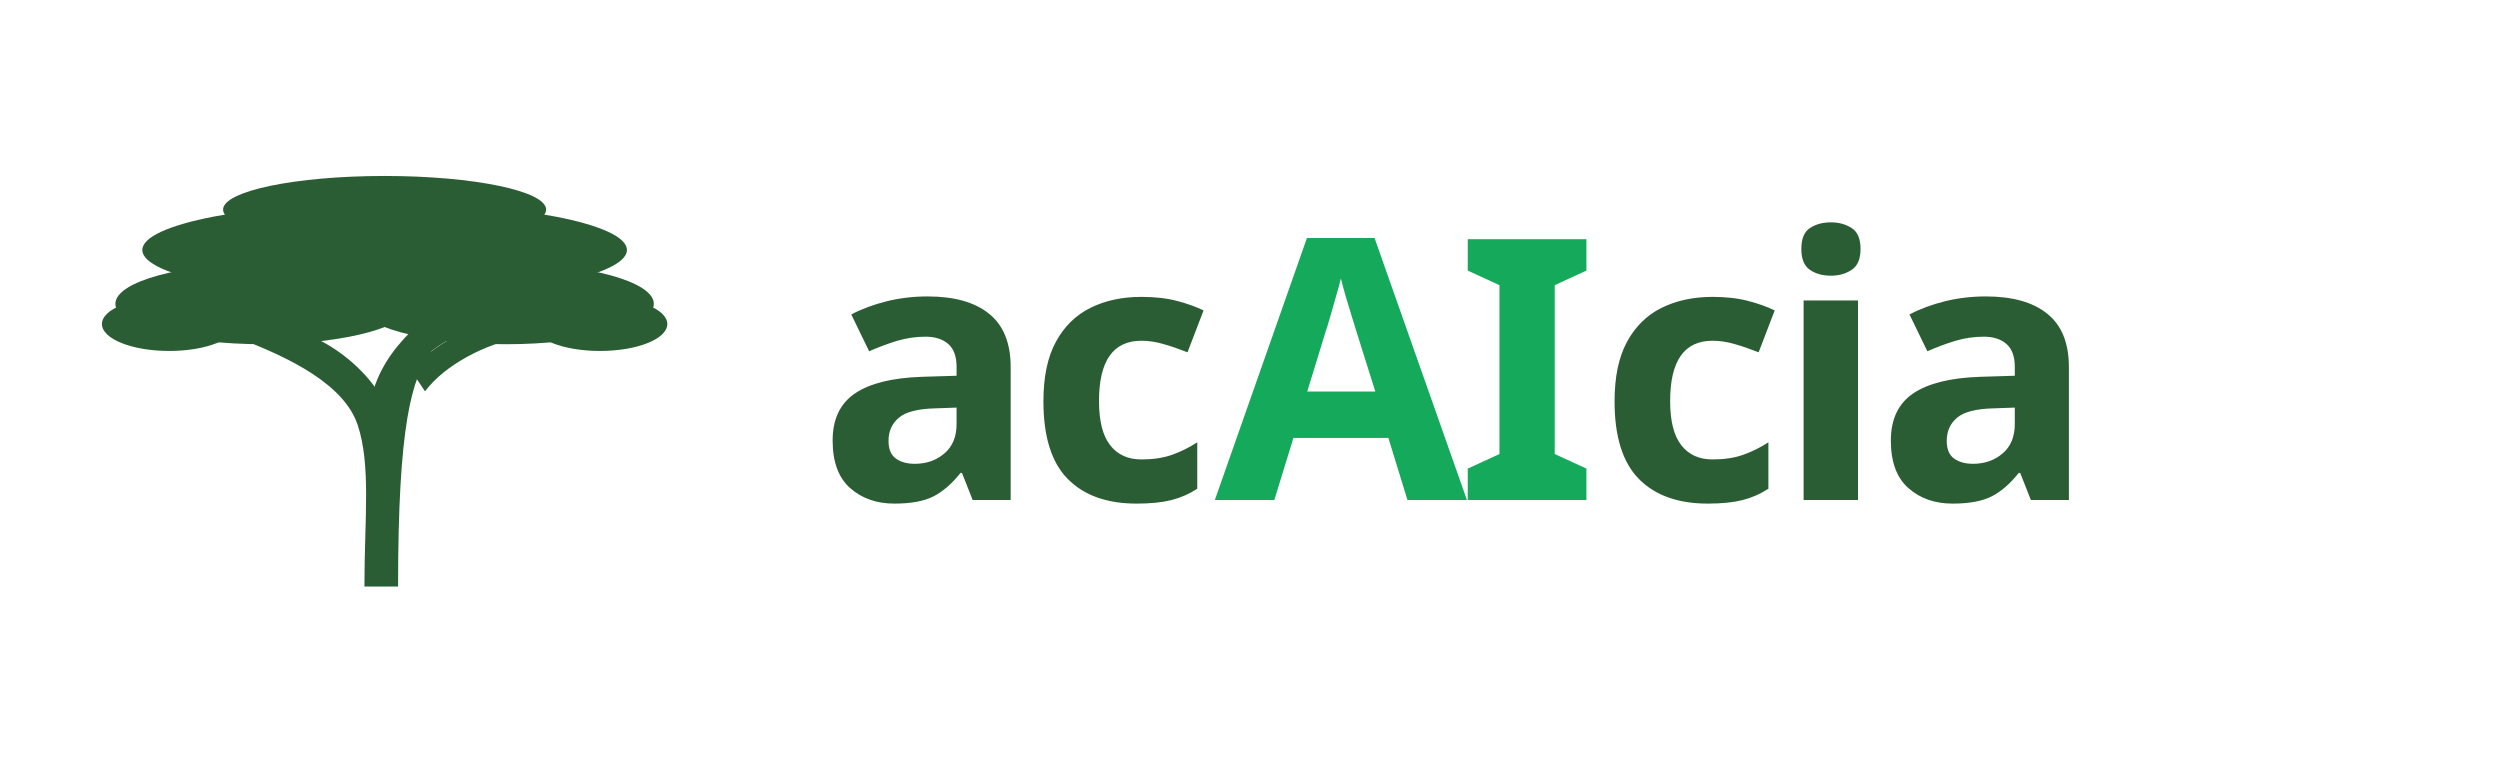
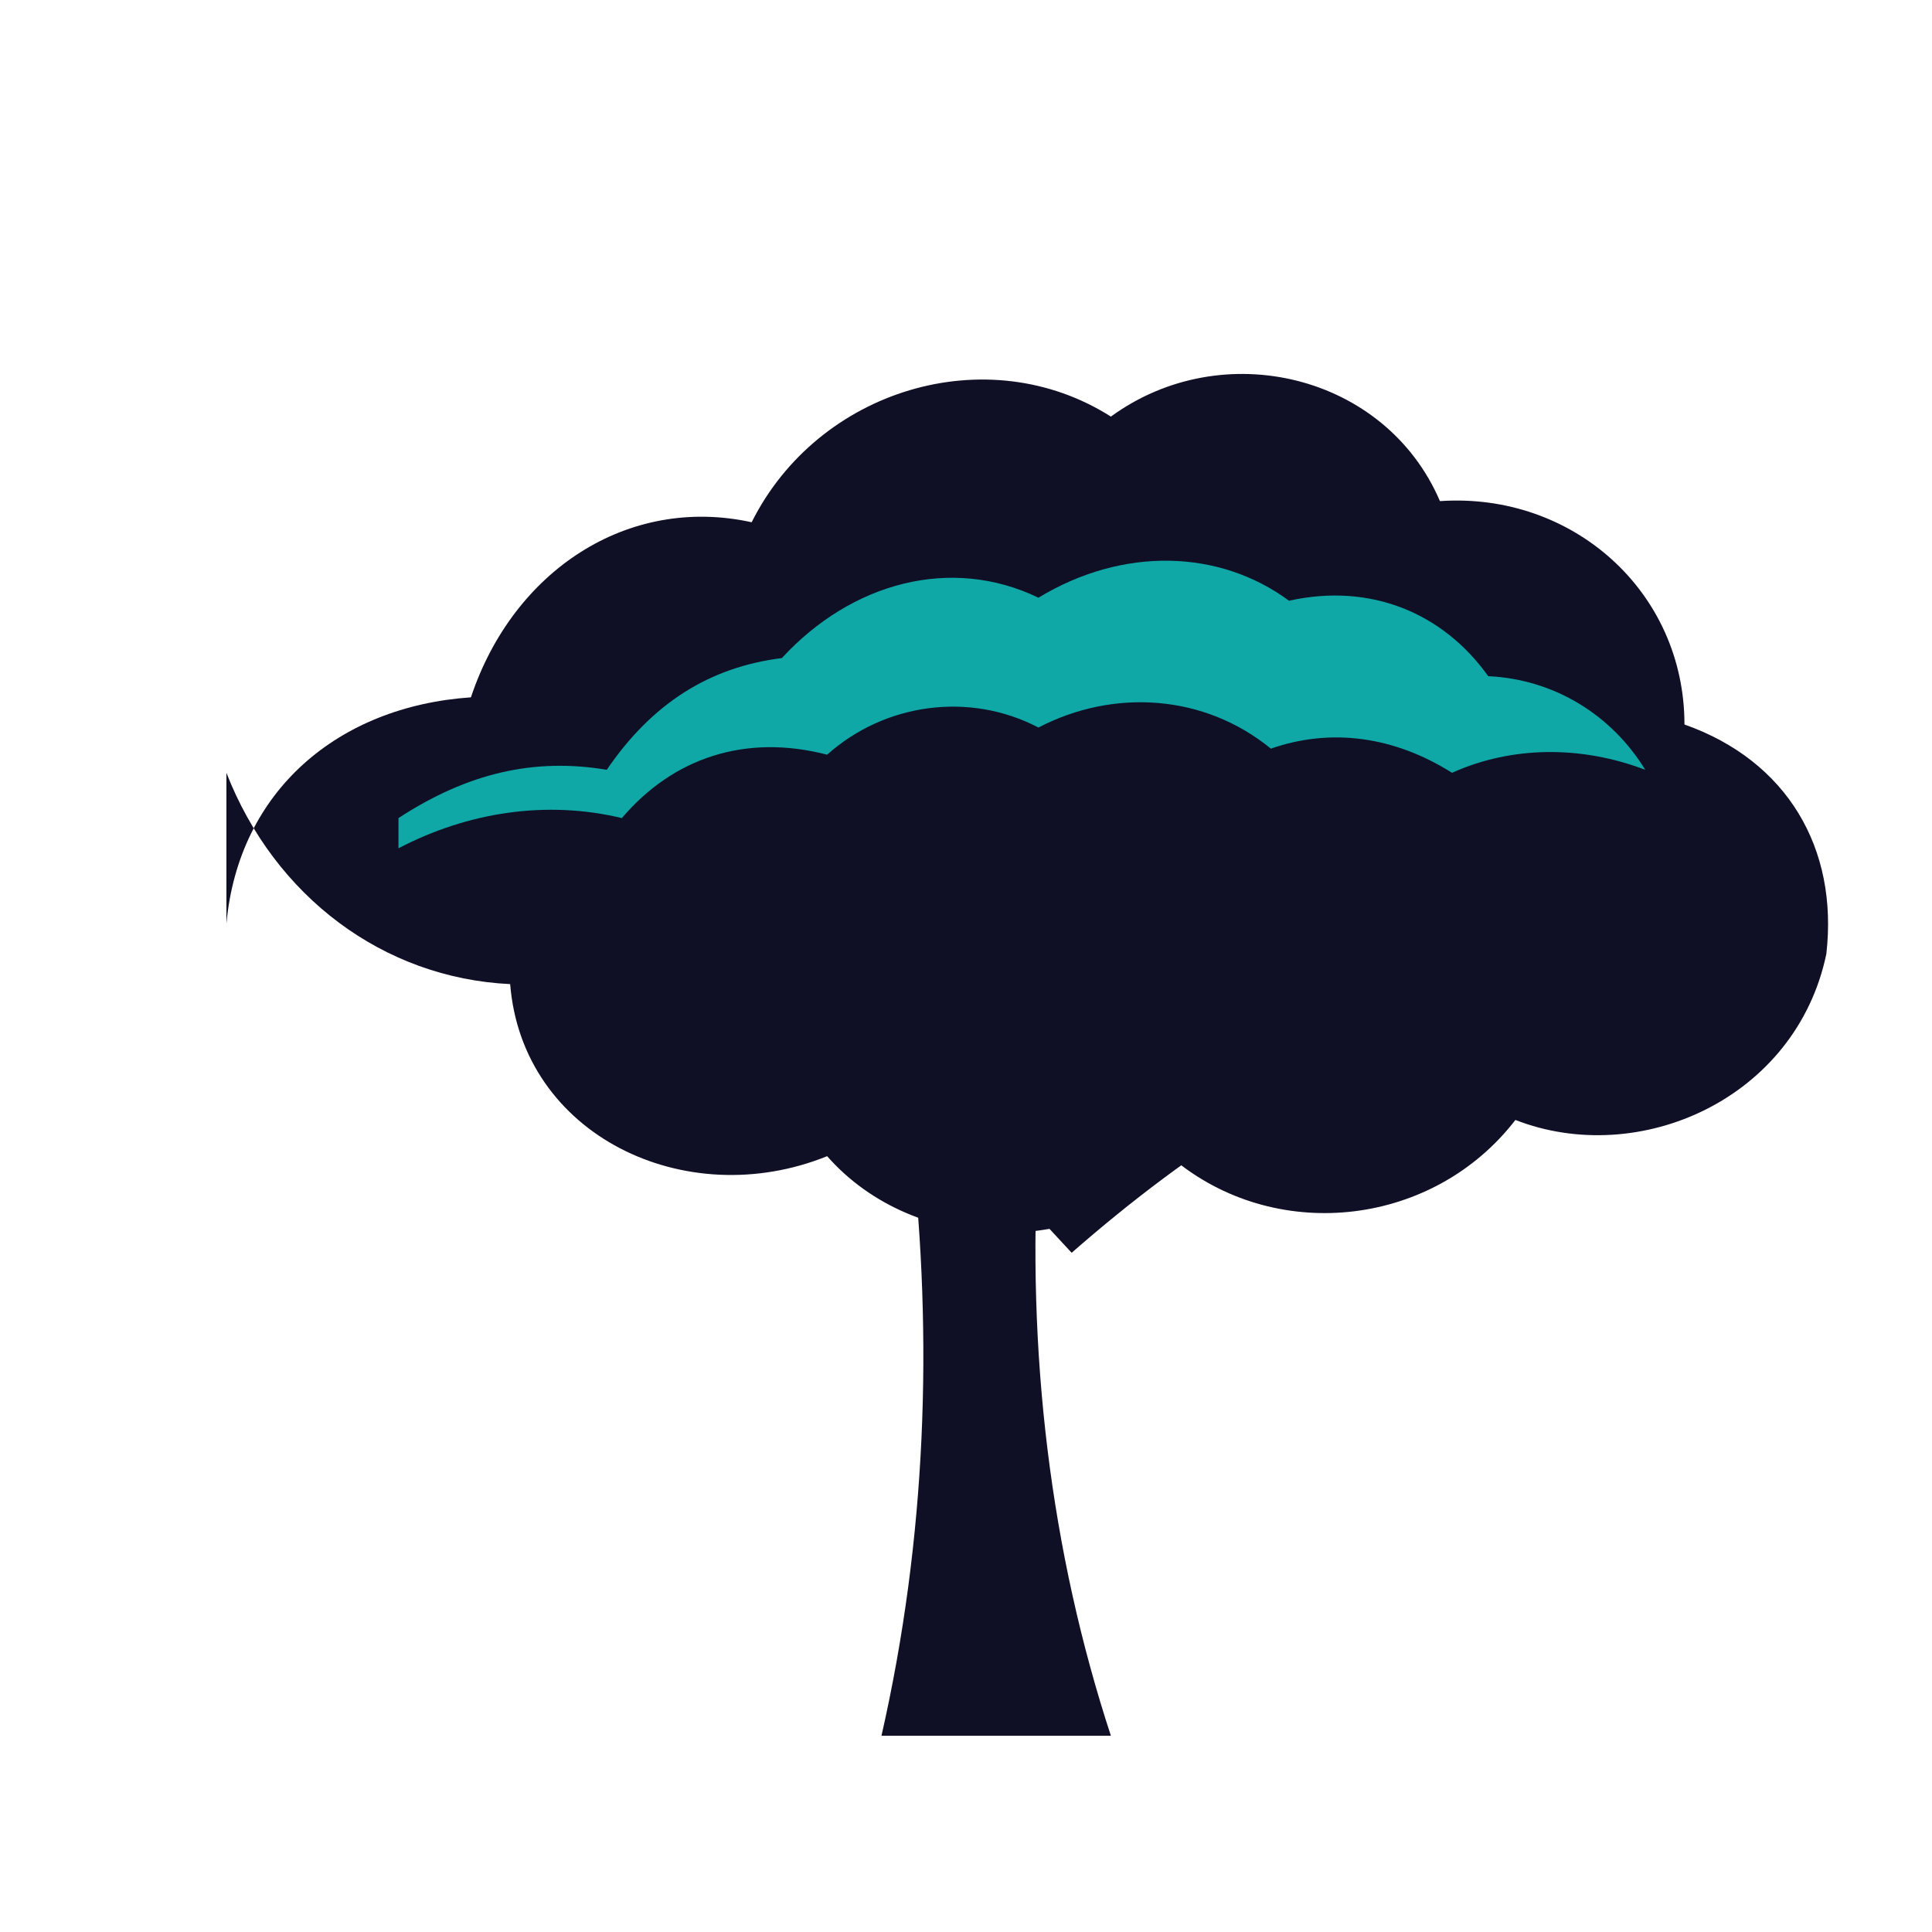
- <svg xmlns="http://www.w3.org/2000/svg" viewBox="0 0 260 80" width="260" height="80">
-   <defs>
-     <linearGradient id="bg-grad" x1="0%" y1="0%" x2="100%" y2="100%">
-       <stop offset="0%" stop-color="#2b5d34" />
-       <stop offset="100%" stop-color="#15aa5b" />
-     </linearGradient>
-     <linearGradient id="leaf-grad" x1="0%" y1="0%" x2="100%" y2="100%">
-       <stop offset="0%" stop-color="#ffffff" />
-       <stop offset="100%" stop-color="#e2f0e5" />
-     </linearGradient>
-     <filter id="shadow" x="-10%" y="-10%" width="120%" height="120%">
-       <feDropShadow dx="0" dy="4" stdDeviation="4" flood-color="#000000" flood-opacity="0.15" />
-     </filter>
-   </defs>
-   <g transform="translate(5, 5) scale(0.7)">
-     <g fill="#2b5d34">
-       <path d="M 47 80                 C 47 70, 48 62, 46 56                C 44 50, 36 46, 28 43                L 30 40                C 38 43, 45 47, 48 52                C 49 48, 51 45, 54 42                C 60 38, 68 37, 76 36                L 77 39                C 70 40, 62 41, 57 45                C 54 49, 52 56, 52 80 Z" />
-       <path d="M 48 54 C 45 50, 41 47, 36 45 L 37 42 C 43 44, 47 48, 49 51 Z" />
-       <path d="M 54 48 C 57 44, 63 41, 69 40 L 70 43 C 65 44, 59 47, 56 51 Z" />
-       <ellipse cx="50" cy="30" rx="36" ry="7" />
-       <ellipse cx="32" cy="38" rx="22" ry="6" />
-       <ellipse cx="68" cy="38" rx="22" ry="6" />
-       <ellipse cx="50" cy="24" rx="24" ry="5" />
-       <ellipse cx="18" cy="41" rx="10" ry="4" />
-       <ellipse cx="82" cy="41" rx="10" ry="4" />
-     </g>
+ <svg xmlns="http://www.w3.org/2000/svg" viewBox="0 0 64 64">
+   <g fill="#0f1026">
+     <path d="M29.2 57.5c1.5-6.6 1.7-13.2 1-19.5h4.2c-.4 6.8.4 13.4 2.4 19.5h-7.6Z" />
+     <path d="M31.7 39.5c-5-4-9.4-6.1-14.3-7.8l.9-2.9c5.8 1.5 10.1 3.7 14 6.6l-.6 4.1Z" />
+     <path d="M33 38.8c4.7-4.1 9.3-6.6 14.9-8.2l.8 2.9c-5.1 1.9-9.2 4.5-13.2 8l-2.5-2.7Z" />
+     <path d="M7.5 30.6c.4-4.4 3.7-7.2 8.1-7.5 1.4-4.2 5.2-6.7 9.3-5.8 2.2-4.4 7.8-6.1 11.9-3.5 3.7-2.7 9.1-1.4 10.9 2.8 4.4-.3 8.1 3 8.1 7.4 3.4 1.2 5.1 4.1 4.7 7.6-1 4.8-6.2 7.1-10.3 5.5-2.7 3.5-7.8 4.1-11.2 1.4-3.1 3.2-8.7 3.1-11.6-.2-4.7 1.9-10.1-.7-10.5-5.7-4.2-.2-7.8-2.9-9.4-7Z" />
+     <path fill="#0fa8a6" d="M13.2 27.1c2.3-1.5 4.5-2 6.9-1.6 1.5-2.2 3.4-3.4 5.8-3.7 2.3-2.5 5.6-3.4 8.5-2 2.8-1.7 6-1.6 8.3.1 2.7-.6 5.1.4 6.6 2.5 2.2.1 4.1 1.3 5.2 3.1-2.1-.8-4.4-.8-6.4.1-1.9-1.2-4-1.5-6-.8-2.2-1.8-5.2-2-7.7-.7-2.3-1.2-5.1-.8-7 .9-2.7-.7-5.1.1-6.8 2.1-2.5-.6-5.1-.2-7.4 1Z" />
  </g>
-   <text x="85" y="52" font-family="Outfit, sans-serif" font-size="38" font-weight="700" fill="#2b5d34" letter-spacing="-0.03em">
-     ac<tspan fill="#15aa5b">AI</tspan>cia
-   </text>
</svg>
